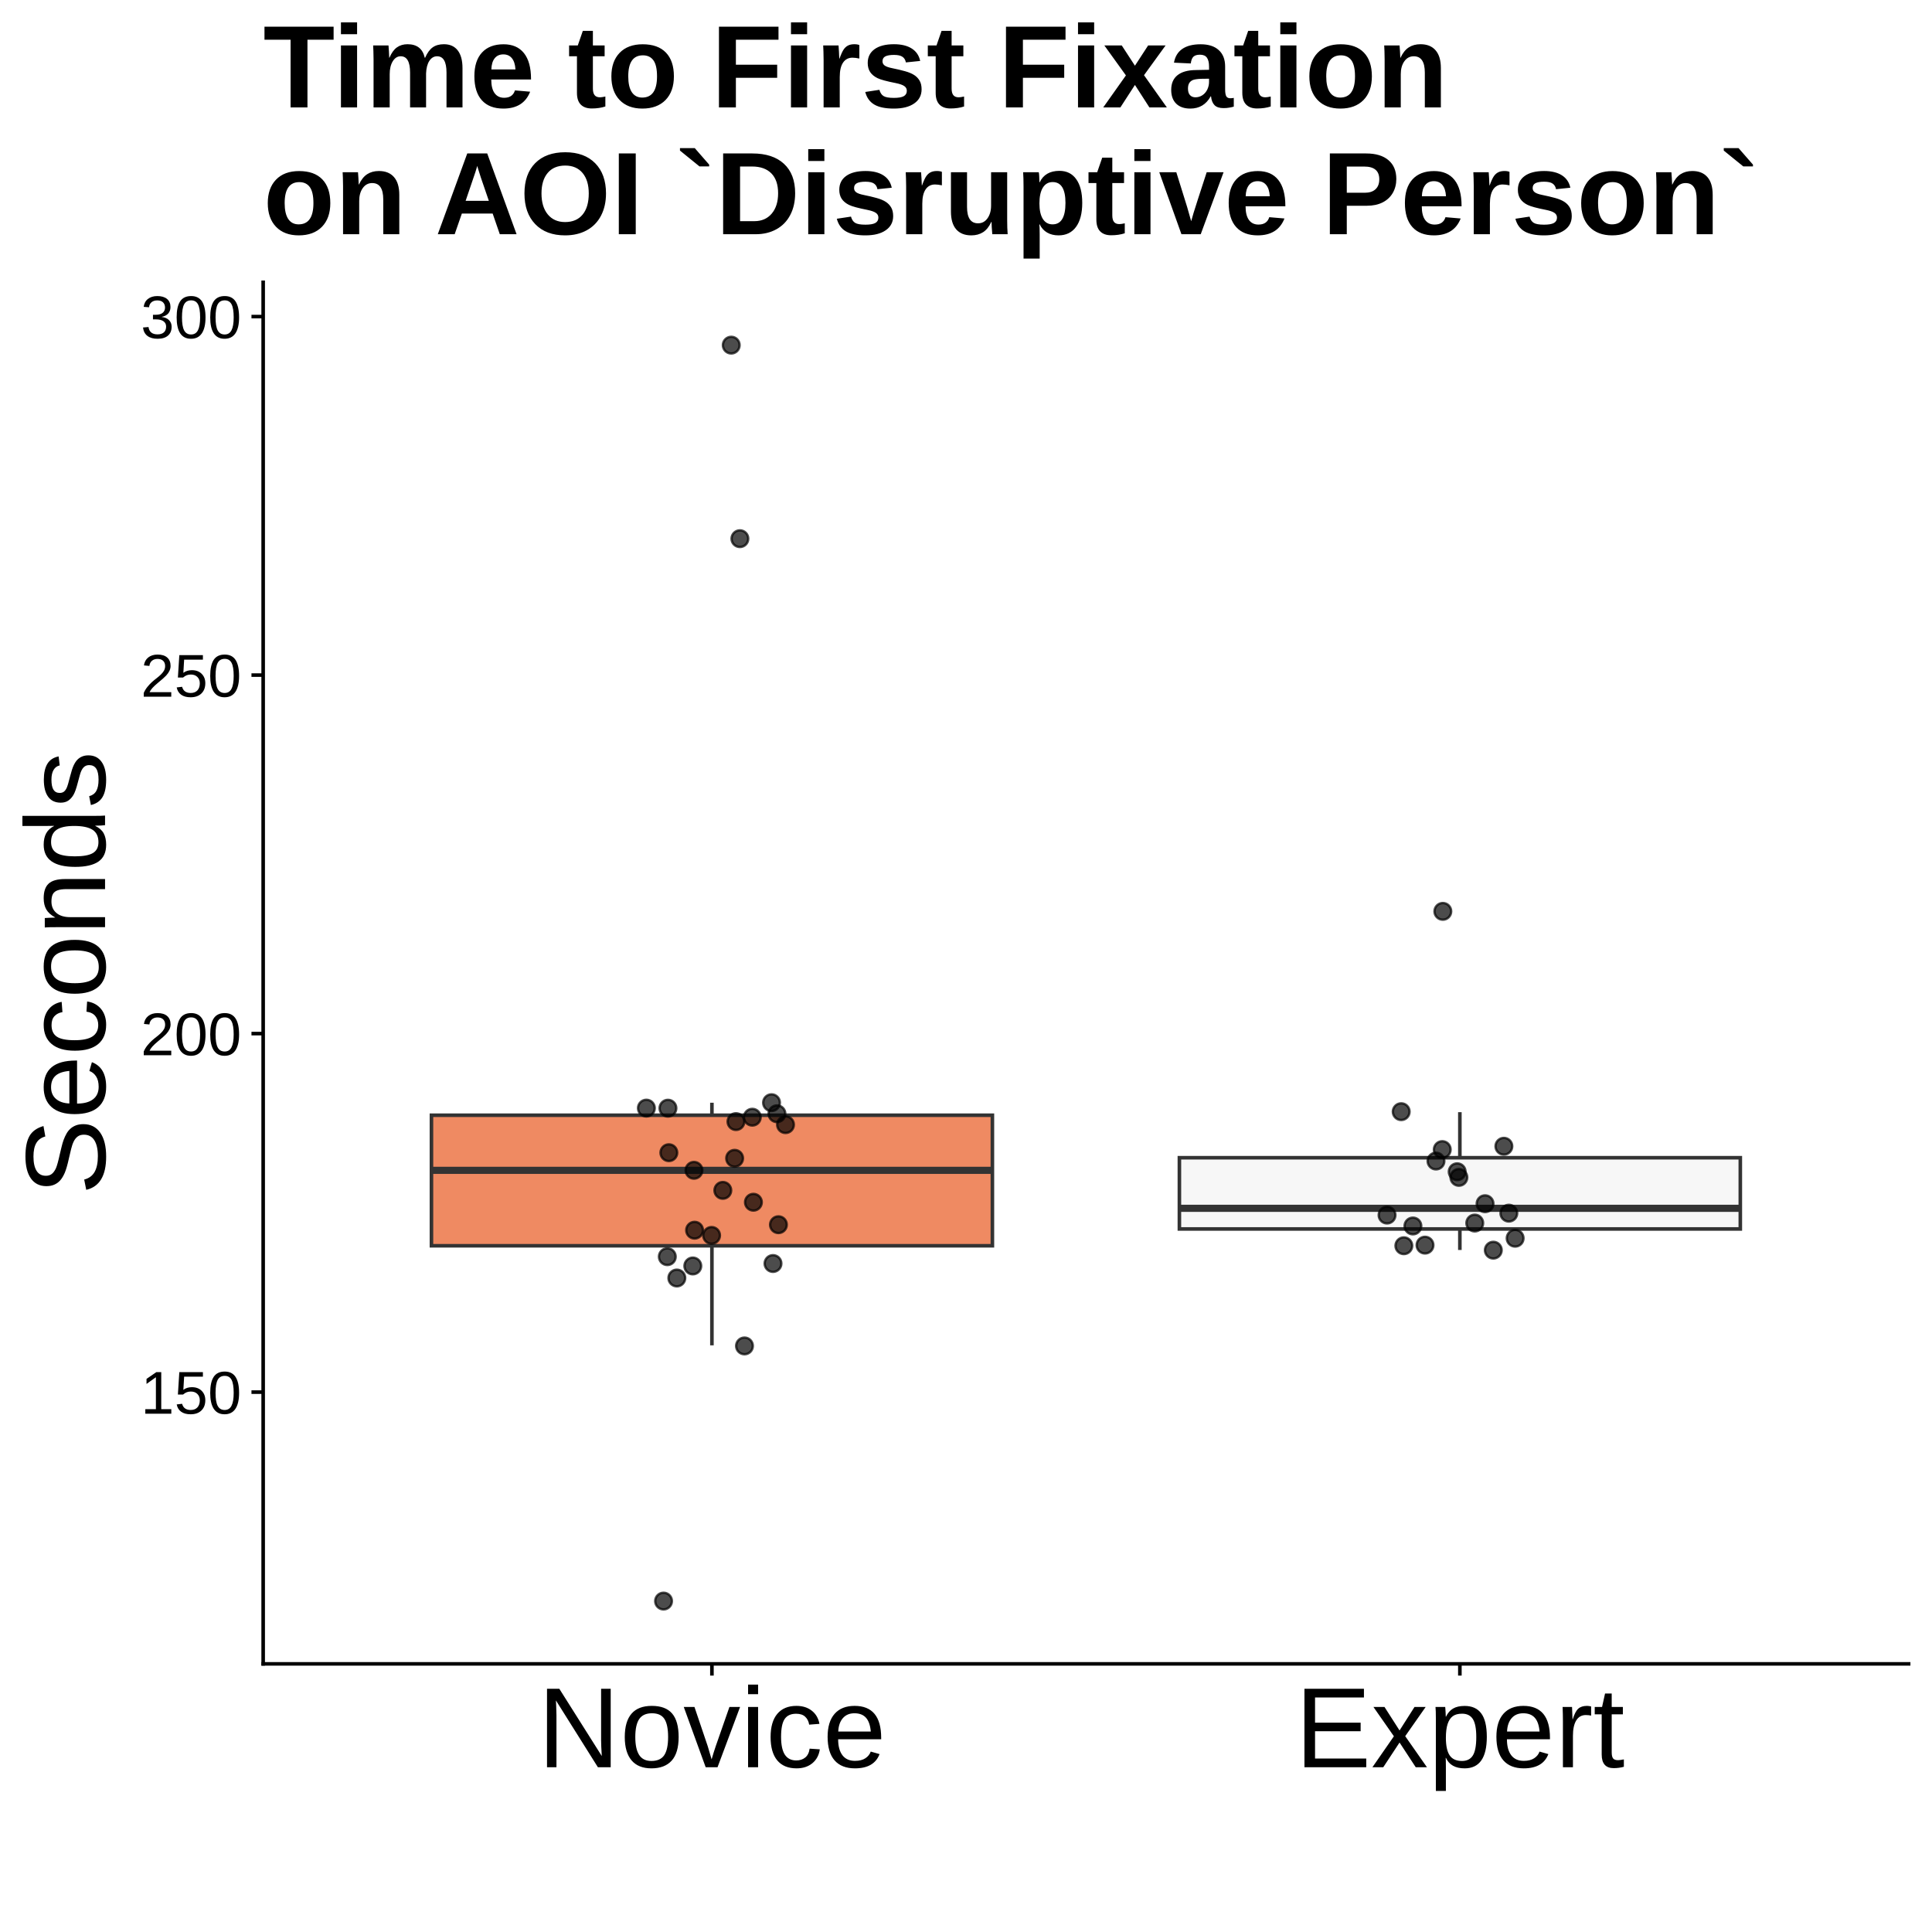
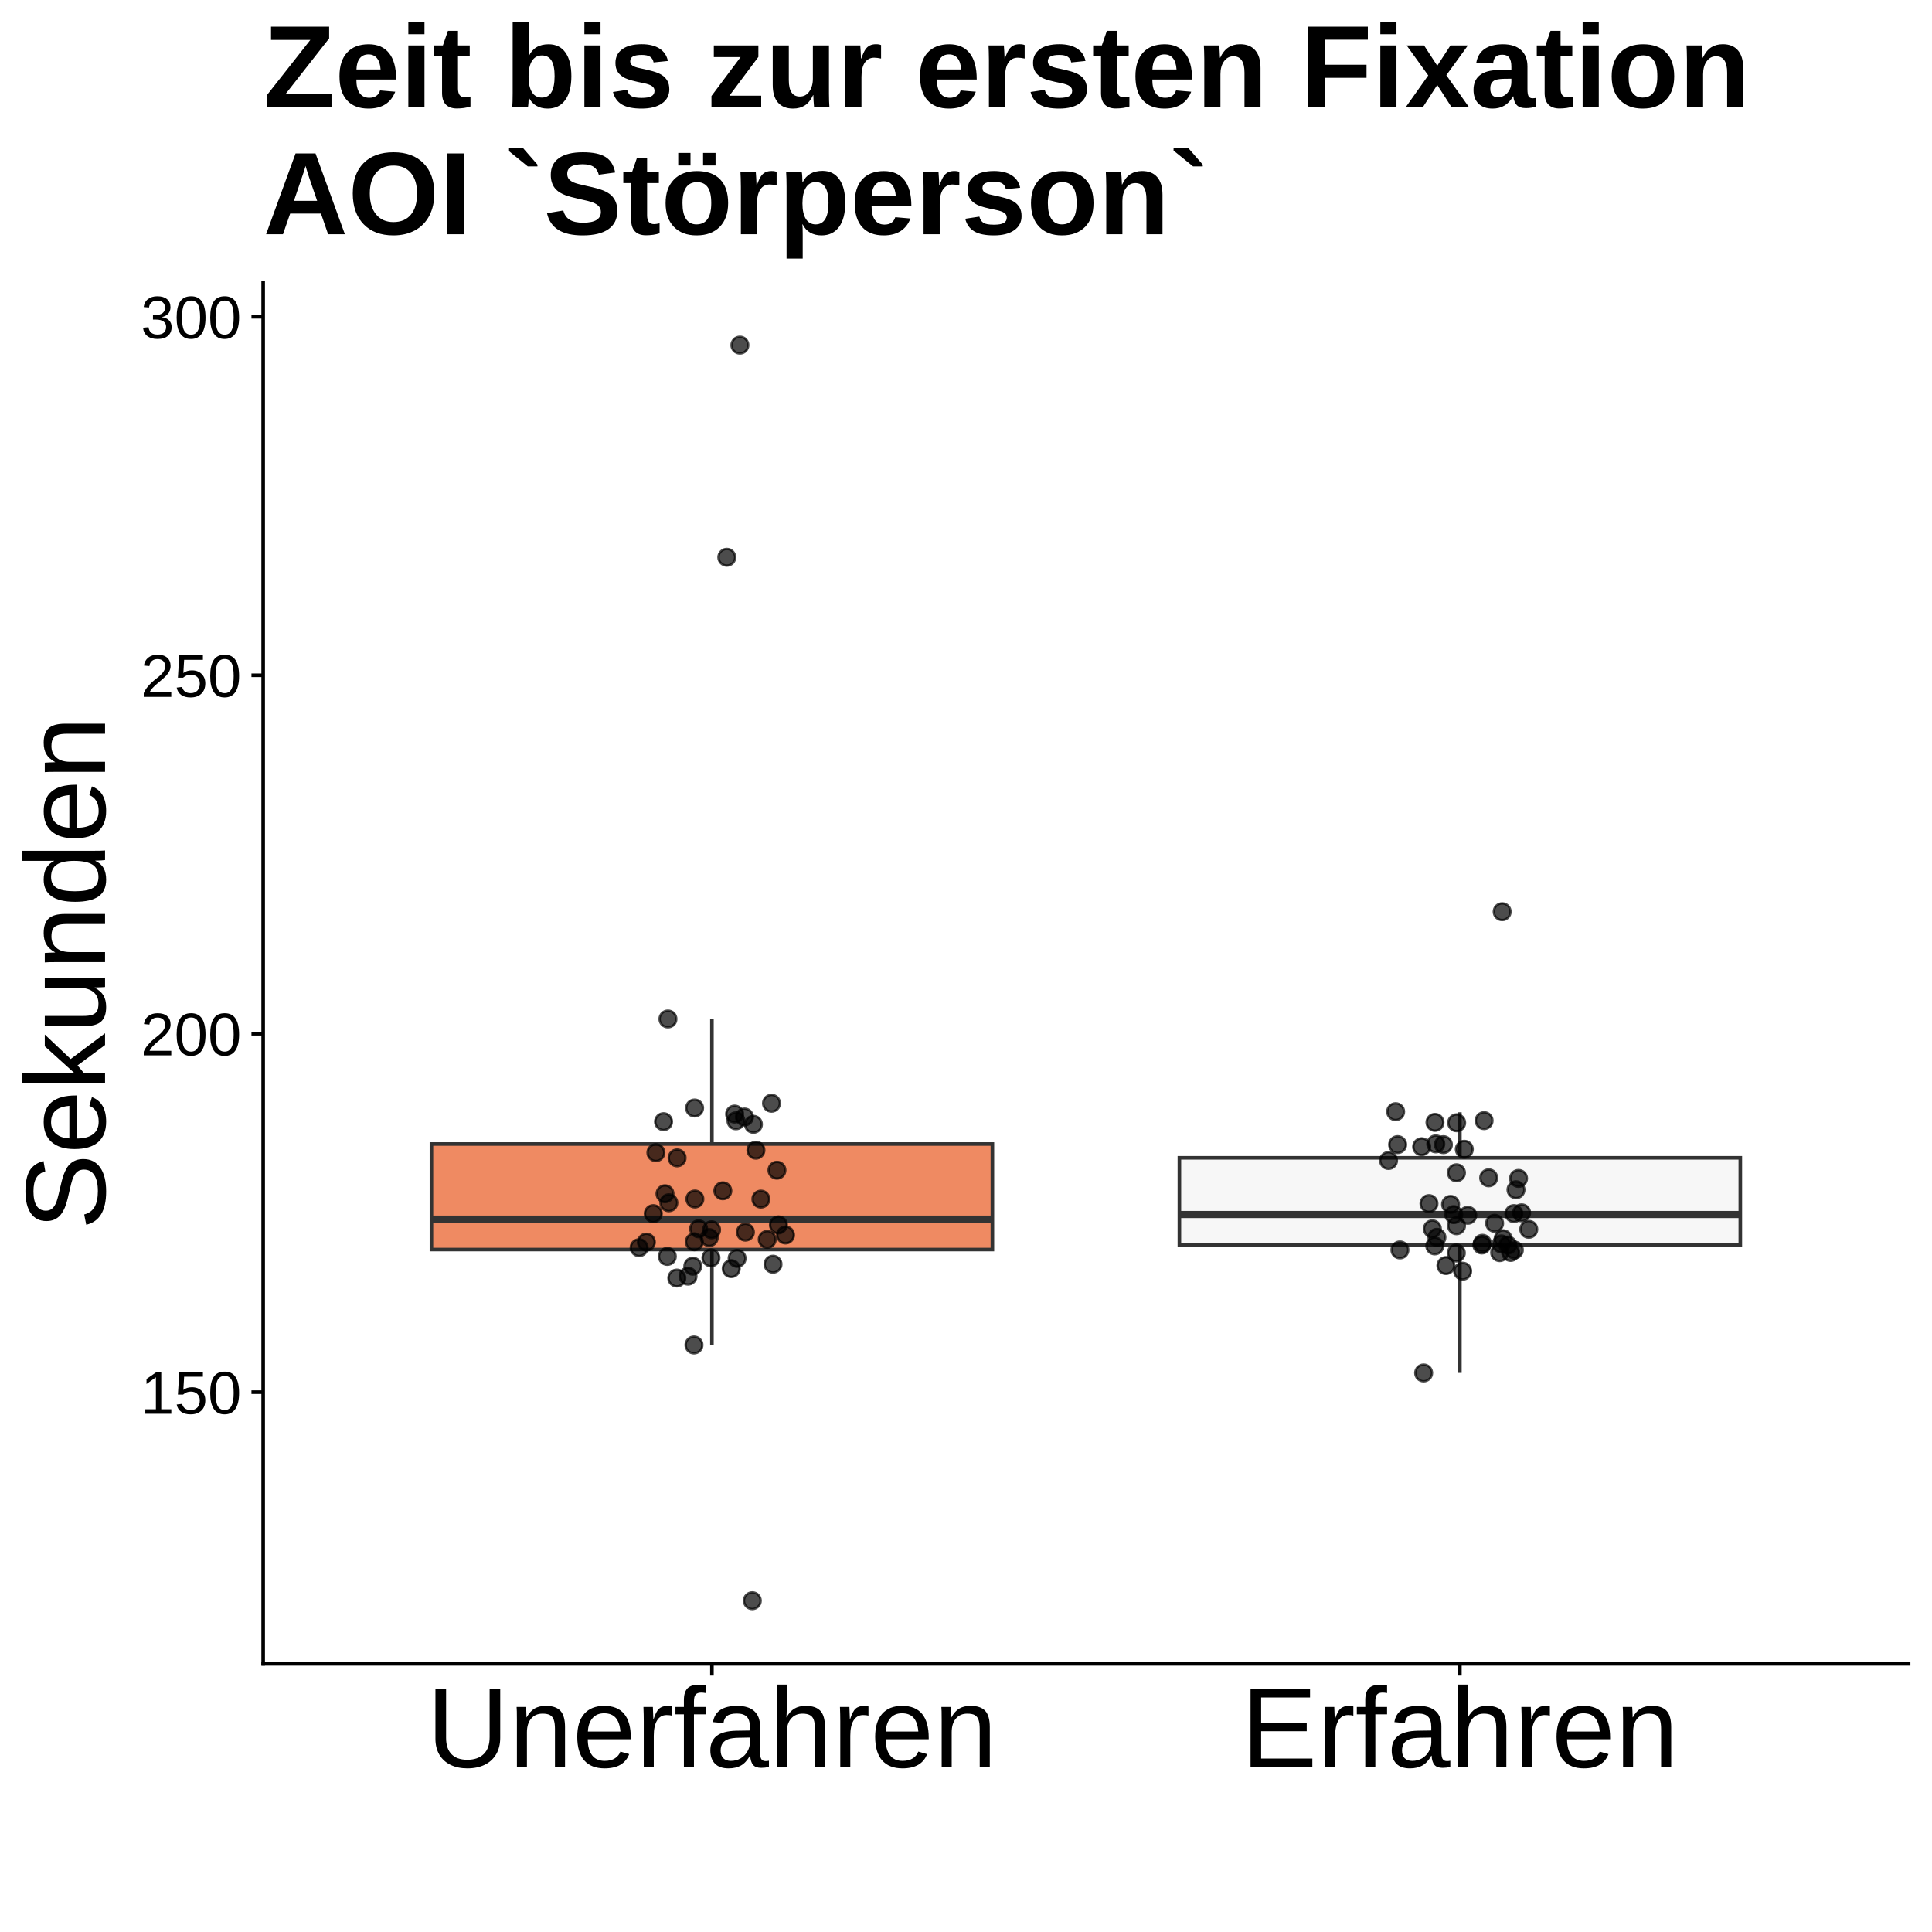
<svg xmlns="http://www.w3.org/2000/svg" class="svglite" width="576.00pt" height="576.00pt" viewBox="0 0 576.00 576.00">
  <defs>
    <style type="text/css">
    .svglite line, .svglite polyline, .svglite polygon, .svglite path, .svglite rect, .svglite circle {
      fill: none;
      stroke: #000000;
      stroke-linecap: round;
      stroke-linejoin: round;
      stroke-miterlimit: 10.00;
    }
    .svglite text {
      white-space: pre;
    }
  </style>
  </defs>
  <rect width="100%" height="100%" style="stroke: none; fill: none;" />
  <defs>
    <clipPath id="cpMC4wMHw1NzYuMDB8MC4wMHw1NzYuMDA=">
      <rect x="0.00" y="0.00" width="576.00" height="576.00" />
    </clipPath>
  </defs>
  <g clip-path="url(#cpMC4wMHw1NzYuMDB8MC4wMHw1NzYuMDA=)">
</g>
  <defs>
    <clipPath id="cpNzguNDZ8NTY5LjAzfDg0LjE3fDQ5Ni4wNg==">
      <rect x="78.46" y="84.17" width="490.57" height="411.89" />
    </clipPath>
  </defs>
  <g clip-path="url(#cpNzguNDZ8NTY5LjAzfDg0LjE3fDQ5Ni4wNg==)">
-     <line x1="212.25" y1="332.49" x2="212.25" y2="328.76" style="stroke-width: 1.07; stroke: #333333; stroke-linecap: butt;" />
-     <line x1="212.25" y1="371.41" x2="212.25" y2="401.10" style="stroke-width: 1.07; stroke: #333333; stroke-linecap: butt;" />
-     <polygon points="128.63,332.49 128.63,371.41 295.87,371.41 295.87,332.49 128.63,332.49 " style="stroke-width: 1.07; stroke: #333333; stroke-linecap: butt; stroke-linejoin: miter; fill: #EF8A62;" />
-     <line x1="128.63" y1="348.92" x2="295.87" y2="348.92" style="stroke-width: 2.13; stroke: #333333; stroke-linecap: butt; stroke-linejoin: miter;" />
-     <line x1="435.24" y1="345.16" x2="435.24" y2="331.58" style="stroke-width: 1.07; stroke: #333333; stroke-linecap: butt;" />
-     <line x1="435.24" y1="366.40" x2="435.24" y2="372.67" style="stroke-width: 1.07; stroke: #333333; stroke-linecap: butt;" />
-     <polygon points="351.62,345.16 351.62,366.40 518.85,366.40 518.85,345.16 351.62,345.16 " style="stroke-width: 1.07; stroke: #333333; stroke-linecap: butt; stroke-linejoin: miter; fill: #F7F7F7;" />
-     <line x1="351.62" y1="360.24" x2="518.85" y2="360.24" style="stroke-width: 2.13; stroke: #333333; stroke-linecap: butt; stroke-linejoin: miter;" />
-     <circle cx="201.79" cy="381.02" r="2.49" style="stroke-width: 0.71; stroke: #000000; stroke-opacity: 0.70; fill: #000000; fill-opacity: 0.70;" />
-     <circle cx="206.55" cy="377.43" r="2.49" style="stroke-width: 0.71; stroke: #000000; stroke-opacity: 0.70; fill: #000000; fill-opacity: 0.70;" />
-     <circle cx="215.50" cy="354.89" r="2.49" style="stroke-width: 0.71; stroke: #000000; stroke-opacity: 0.70; fill: #000000; fill-opacity: 0.70;" />
-     <circle cx="230.46" cy="376.70" r="2.49" style="stroke-width: 0.71; stroke: #000000; stroke-opacity: 0.70; fill: #000000; fill-opacity: 0.70;" />
-     <circle cx="198.95" cy="374.66" r="2.49" style="stroke-width: 0.71; stroke: #000000; stroke-opacity: 0.70; fill: #000000; fill-opacity: 0.70;" />
-     <circle cx="230.02" cy="328.75" r="2.49" style="stroke-width: 0.71; stroke: #000000; stroke-opacity: 0.70; fill: #000000; fill-opacity: 0.70;" />
-     <circle cx="232.08" cy="365.13" r="2.49" style="stroke-width: 0.71; stroke: #000000; stroke-opacity: 0.70; fill: #000000; fill-opacity: 0.70;" />
-     <circle cx="219.42" cy="334.39" r="2.49" style="stroke-width: 0.71; stroke: #000000; stroke-opacity: 0.70; fill: #000000; fill-opacity: 0.70;" />
-     <circle cx="218.01" cy="102.90" r="2.49" style="stroke-width: 0.71; stroke: #000000; stroke-opacity: 0.70; fill: #000000; fill-opacity: 0.70;" />
-     <circle cx="192.71" cy="330.37" r="2.49" style="stroke-width: 0.71; stroke: #000000; stroke-opacity: 0.70; fill: #000000; fill-opacity: 0.70;" />
-     <circle cx="199.14" cy="330.39" r="2.49" style="stroke-width: 0.71; stroke: #000000; stroke-opacity: 0.70; fill: #000000; fill-opacity: 0.70;" />
-     <circle cx="197.83" cy="477.34" r="2.49" style="stroke-width: 0.71; stroke: #000000; stroke-opacity: 0.70; fill: #000000; fill-opacity: 0.70;" />
-     <circle cx="220.59" cy="160.60" r="2.49" style="stroke-width: 0.71; stroke: #000000; stroke-opacity: 0.70; fill: #000000; fill-opacity: 0.70;" />
-     <circle cx="207.08" cy="366.77" r="2.49" style="stroke-width: 0.71; stroke: #000000; stroke-opacity: 0.70; fill: #000000; fill-opacity: 0.70;" />
-     <circle cx="224.29" cy="333.08" r="2.49" style="stroke-width: 0.71; stroke: #000000; stroke-opacity: 0.70; fill: #000000; fill-opacity: 0.70;" />
-     <circle cx="212.15" cy="368.32" r="2.49" style="stroke-width: 0.71; stroke: #000000; stroke-opacity: 0.70; fill: #000000; fill-opacity: 0.70;" />
-     <circle cx="221.96" cy="401.27" r="2.49" style="stroke-width: 0.71; stroke: #000000; stroke-opacity: 0.70; fill: #000000; fill-opacity: 0.70;" />
-     <circle cx="234.19" cy="335.30" r="2.49" style="stroke-width: 0.71; stroke: #000000; stroke-opacity: 0.70; fill: #000000; fill-opacity: 0.70;" />
-     <circle cx="206.90" cy="348.91" r="2.49" style="stroke-width: 0.71; stroke: #000000; stroke-opacity: 0.70; fill: #000000; fill-opacity: 0.70;" />
-     <circle cx="224.62" cy="358.43" r="2.49" style="stroke-width: 0.71; stroke: #000000; stroke-opacity: 0.70; fill: #000000; fill-opacity: 0.70;" />
-     <circle cx="231.64" cy="332.05" r="2.49" style="stroke-width: 0.71; stroke: #000000; stroke-opacity: 0.70; fill: #000000; fill-opacity: 0.70;" />
-     <circle cx="199.41" cy="343.66" r="2.49" style="stroke-width: 0.71; stroke: #000000; stroke-opacity: 0.70; fill: #000000; fill-opacity: 0.70;" />
-     <circle cx="219.02" cy="345.33" r="2.49" style="stroke-width: 0.71; stroke: #000000; stroke-opacity: 0.70; fill: #000000; fill-opacity: 0.70;" />
-     <circle cx="418.54" cy="371.40" r="2.49" style="stroke-width: 0.71; stroke: #000000; stroke-opacity: 0.70; fill: #000000; fill-opacity: 0.70;" />
-     <circle cx="424.85" cy="371.22" r="2.49" style="stroke-width: 0.71; stroke: #000000; stroke-opacity: 0.70; fill: #000000; fill-opacity: 0.70;" />
-     <circle cx="430.16" cy="271.71" r="2.49" style="stroke-width: 0.71; stroke: #000000; stroke-opacity: 0.70; fill: #000000; fill-opacity: 0.70;" />
-     <circle cx="413.53" cy="362.26" r="2.49" style="stroke-width: 0.71; stroke: #000000; stroke-opacity: 0.70; fill: #000000; fill-opacity: 0.70;" />
-     <circle cx="429.99" cy="342.73" r="2.49" style="stroke-width: 0.71; stroke: #000000; stroke-opacity: 0.70; fill: #000000; fill-opacity: 0.70;" />
-     <circle cx="451.72" cy="369.16" r="2.49" style="stroke-width: 0.71; stroke: #000000; stroke-opacity: 0.70; fill: #000000; fill-opacity: 0.70;" />
-     <circle cx="428.12" cy="346.15" r="2.49" style="stroke-width: 0.71; stroke: #000000; stroke-opacity: 0.70; fill: #000000; fill-opacity: 0.70;" />
-     <circle cx="434.44" cy="349.34" r="2.49" style="stroke-width: 0.71; stroke: #000000; stroke-opacity: 0.70; fill: #000000; fill-opacity: 0.70;" />
-     <circle cx="439.68" cy="364.64" r="2.49" style="stroke-width: 0.71; stroke: #000000; stroke-opacity: 0.70; fill: #000000; fill-opacity: 0.70;" />
-     <circle cx="434.95" cy="351.02" r="2.49" style="stroke-width: 0.71; stroke: #000000; stroke-opacity: 0.70; fill: #000000; fill-opacity: 0.70;" />
-     <circle cx="421.24" cy="365.51" r="2.49" style="stroke-width: 0.71; stroke: #000000; stroke-opacity: 0.70; fill: #000000; fill-opacity: 0.70;" />
-     <circle cx="449.84" cy="361.69" r="2.49" style="stroke-width: 0.71; stroke: #000000; stroke-opacity: 0.70; fill: #000000; fill-opacity: 0.70;" />
-     <circle cx="442.75" cy="358.87" r="2.49" style="stroke-width: 0.71; stroke: #000000; stroke-opacity: 0.70; fill: #000000; fill-opacity: 0.70;" />
-     <circle cx="448.36" cy="341.74" r="2.49" style="stroke-width: 0.71; stroke: #000000; stroke-opacity: 0.70; fill: #000000; fill-opacity: 0.70;" />
-     <circle cx="417.75" cy="331.43" r="2.49" style="stroke-width: 0.71; stroke: #000000; stroke-opacity: 0.70; fill: #000000; fill-opacity: 0.70;" />
-     <circle cx="445.21" cy="372.72" r="2.49" style="stroke-width: 0.71; stroke: #000000; stroke-opacity: 0.70; fill: #000000; fill-opacity: 0.70;" />
+     <line x1="212.25" y1="341.07" x2="212.25" y2="303.68" style="stroke-width: 1.07; stroke: #333333; stroke-linecap: butt;" />
+     <line x1="212.25" y1="372.54" x2="212.25" y2="401.12" style="stroke-width: 1.07; stroke: #333333; stroke-linecap: butt;" />
+     <polygon points="128.63,341.07 128.63,372.54 295.87,372.54 295.87,341.07 128.63,341.07 " style="stroke-width: 1.07; stroke: #333333; stroke-linecap: butt; stroke-linejoin: miter; fill: #EF8A62;" />
+     <line x1="128.63" y1="363.47" x2="295.87" y2="363.47" style="stroke-width: 2.13; stroke: #333333; stroke-linecap: butt; stroke-linejoin: miter;" />
+     <line x1="435.24" y1="345.19" x2="435.24" y2="331.61" style="stroke-width: 1.07; stroke: #333333; stroke-linecap: butt;" />
+     <line x1="435.24" y1="371.22" x2="435.24" y2="409.31" style="stroke-width: 1.07; stroke: #333333; stroke-linecap: butt;" />
+     <polygon points="351.62,345.19 351.62,371.22 518.85,371.22 518.85,345.19 351.62,345.19 " style="stroke-width: 1.07; stroke: #333333; stroke-linecap: butt; stroke-linejoin: miter; fill: #F7F7F7;" />
+     <line x1="351.62" y1="362.09" x2="518.85" y2="362.09" style="stroke-width: 2.13; stroke: #333333; stroke-linecap: butt; stroke-linejoin: miter;" />
+     <circle cx="201.79" cy="381.04" r="2.49" style="stroke-width: 0.71; stroke: #000000; stroke-opacity: 0.70; fill: #000000; fill-opacity: 0.70;" />
+     <circle cx="206.55" cy="377.50" r="2.49" style="stroke-width: 0.71; stroke: #000000; stroke-opacity: 0.70; fill: #000000; fill-opacity: 0.70;" />
+     <circle cx="215.50" cy="355.02" r="2.49" style="stroke-width: 0.71; stroke: #000000; stroke-opacity: 0.70; fill: #000000; fill-opacity: 0.70;" />
+     <circle cx="230.46" cy="376.91" r="2.49" style="stroke-width: 0.71; stroke: #000000; stroke-opacity: 0.70; fill: #000000; fill-opacity: 0.70;" />
+     <circle cx="198.95" cy="374.59" r="2.49" style="stroke-width: 0.71; stroke: #000000; stroke-opacity: 0.70; fill: #000000; fill-opacity: 0.70;" />
+     <circle cx="230.02" cy="328.92" r="2.49" style="stroke-width: 0.71; stroke: #000000; stroke-opacity: 0.70; fill: #000000; fill-opacity: 0.70;" />
+     <circle cx="232.08" cy="365.19" r="2.49" style="stroke-width: 0.71; stroke: #000000; stroke-opacity: 0.70; fill: #000000; fill-opacity: 0.70;" />
+     <circle cx="219.42" cy="334.15" r="2.49" style="stroke-width: 0.71; stroke: #000000; stroke-opacity: 0.70; fill: #000000; fill-opacity: 0.70;" />
+     <circle cx="218.01" cy="378.23" r="2.49" style="stroke-width: 0.71; stroke: #000000; stroke-opacity: 0.70; fill: #000000; fill-opacity: 0.70;" />
+     <circle cx="192.71" cy="370.32" r="2.49" style="stroke-width: 0.71; stroke: #000000; stroke-opacity: 0.70; fill: #000000; fill-opacity: 0.70;" />
+     <circle cx="199.14" cy="303.79" r="2.49" style="stroke-width: 0.71; stroke: #000000; stroke-opacity: 0.70; fill: #000000; fill-opacity: 0.70;" />
+     <circle cx="197.83" cy="334.41" r="2.49" style="stroke-width: 0.71; stroke: #000000; stroke-opacity: 0.70; fill: #000000; fill-opacity: 0.70;" />
+     <circle cx="220.59" cy="102.89" r="2.49" style="stroke-width: 0.71; stroke: #000000; stroke-opacity: 0.70; fill: #000000; fill-opacity: 0.70;" />
+     <circle cx="207.08" cy="330.34" r="2.49" style="stroke-width: 0.71; stroke: #000000; stroke-opacity: 0.70; fill: #000000; fill-opacity: 0.70;" />
+     <circle cx="224.29" cy="477.22" r="2.49" style="stroke-width: 0.71; stroke: #000000; stroke-opacity: 0.70; fill: #000000; fill-opacity: 0.70;" />
+     <circle cx="212.15" cy="366.65" r="2.49" style="stroke-width: 0.71; stroke: #000000; stroke-opacity: 0.70; fill: #000000; fill-opacity: 0.70;" />
+     <circle cx="221.96" cy="333.02" r="2.49" style="stroke-width: 0.71; stroke: #000000; stroke-opacity: 0.70; fill: #000000; fill-opacity: 0.70;" />
+     <circle cx="234.19" cy="368.20" r="2.49" style="stroke-width: 0.71; stroke: #000000; stroke-opacity: 0.70; fill: #000000; fill-opacity: 0.70;" />
+     <circle cx="206.90" cy="400.99" r="2.49" style="stroke-width: 0.71; stroke: #000000; stroke-opacity: 0.70; fill: #000000; fill-opacity: 0.70;" />
+     <circle cx="224.62" cy="335.20" r="2.49" style="stroke-width: 0.71; stroke: #000000; stroke-opacity: 0.70; fill: #000000; fill-opacity: 0.70;" />
+     <circle cx="231.64" cy="348.88" r="2.49" style="stroke-width: 0.71; stroke: #000000; stroke-opacity: 0.70; fill: #000000; fill-opacity: 0.70;" />
+     <circle cx="199.41" cy="358.59" r="2.49" style="stroke-width: 0.71; stroke: #000000; stroke-opacity: 0.70; fill: #000000; fill-opacity: 0.70;" />
+     <circle cx="219.02" cy="332.14" r="2.49" style="stroke-width: 0.71; stroke: #000000; stroke-opacity: 0.70; fill: #000000; fill-opacity: 0.70;" />
+     <circle cx="195.55" cy="343.65" r="2.49" style="stroke-width: 0.71; stroke: #000000; stroke-opacity: 0.70; fill: #000000; fill-opacity: 0.70;" />
+     <circle cx="201.87" cy="345.21" r="2.49" style="stroke-width: 0.71; stroke: #000000; stroke-opacity: 0.70; fill: #000000; fill-opacity: 0.70;" />
+     <circle cx="207.17" cy="357.47" r="2.49" style="stroke-width: 0.71; stroke: #000000; stroke-opacity: 0.70; fill: #000000; fill-opacity: 0.70;" />
+     <circle cx="190.55" cy="371.98" r="2.49" style="stroke-width: 0.71; stroke: #000000; stroke-opacity: 0.70; fill: #000000; fill-opacity: 0.70;" />
+     <circle cx="207.01" cy="370.22" r="2.49" style="stroke-width: 0.71; stroke: #000000; stroke-opacity: 0.70; fill: #000000; fill-opacity: 0.70;" />
+     <circle cx="228.74" cy="369.52" r="2.49" style="stroke-width: 0.71; stroke: #000000; stroke-opacity: 0.70; fill: #000000; fill-opacity: 0.70;" />
+     <circle cx="205.13" cy="380.47" r="2.49" style="stroke-width: 0.71; stroke: #000000; stroke-opacity: 0.70; fill: #000000; fill-opacity: 0.70;" />
+     <circle cx="211.45" cy="368.98" r="2.49" style="stroke-width: 0.71; stroke: #000000; stroke-opacity: 0.70; fill: #000000; fill-opacity: 0.70;" />
+     <circle cx="216.69" cy="166.14" r="2.49" style="stroke-width: 0.71; stroke: #000000; stroke-opacity: 0.70; fill: #000000; fill-opacity: 0.70;" />
+     <circle cx="211.96" cy="375.02" r="2.49" style="stroke-width: 0.71; stroke: #000000; stroke-opacity: 0.70; fill: #000000; fill-opacity: 0.70;" />
+     <circle cx="198.26" cy="355.90" r="2.49" style="stroke-width: 0.71; stroke: #000000; stroke-opacity: 0.70; fill: #000000; fill-opacity: 0.70;" />
+     <circle cx="226.85" cy="357.50" r="2.49" style="stroke-width: 0.71; stroke: #000000; stroke-opacity: 0.70; fill: #000000; fill-opacity: 0.70;" />
+     <circle cx="219.76" cy="375.17" r="2.49" style="stroke-width: 0.71; stroke: #000000; stroke-opacity: 0.70; fill: #000000; fill-opacity: 0.70;" />
+     <circle cx="225.37" cy="342.91" r="2.49" style="stroke-width: 0.71; stroke: #000000; stroke-opacity: 0.70; fill: #000000; fill-opacity: 0.70;" />
+     <circle cx="194.77" cy="361.83" r="2.49" style="stroke-width: 0.71; stroke: #000000; stroke-opacity: 0.70; fill: #000000; fill-opacity: 0.70;" />
+     <circle cx="222.23" cy="367.35" r="2.49" style="stroke-width: 0.71; stroke: #000000; stroke-opacity: 0.70; fill: #000000; fill-opacity: 0.70;" />
+     <circle cx="208.29" cy="366.35" r="2.49" style="stroke-width: 0.71; stroke: #000000; stroke-opacity: 0.70; fill: #000000; fill-opacity: 0.70;" />
+     <circle cx="449.55" cy="371.20" r="2.49" style="stroke-width: 0.71; stroke: #000000; stroke-opacity: 0.70; fill: #000000; fill-opacity: 0.70;" />
+     <circle cx="441.79" cy="371.18" r="2.49" style="stroke-width: 0.71; stroke: #000000; stroke-opacity: 0.70; fill: #000000; fill-opacity: 0.70;" />
+     <circle cx="447.85" cy="271.81" r="2.49" style="stroke-width: 0.71; stroke: #000000; stroke-opacity: 0.70; fill: #000000; fill-opacity: 0.70;" />
+     <circle cx="437.60" cy="362.32" r="2.49" style="stroke-width: 0.71; stroke: #000000; stroke-opacity: 0.70; fill: #000000; fill-opacity: 0.70;" />
+     <circle cx="436.56" cy="342.64" r="2.49" style="stroke-width: 0.71; stroke: #000000; stroke-opacity: 0.70; fill: #000000; fill-opacity: 0.70;" />
+     <circle cx="448.14" cy="369.31" r="2.49" style="stroke-width: 0.71; stroke: #000000; stroke-opacity: 0.70; fill: #000000; fill-opacity: 0.70;" />
+     <circle cx="413.98" cy="345.99" r="2.49" style="stroke-width: 0.71; stroke: #000000; stroke-opacity: 0.70; fill: #000000; fill-opacity: 0.70;" />
+     <circle cx="434.22" cy="349.65" r="2.49" style="stroke-width: 0.71; stroke: #000000; stroke-opacity: 0.70; fill: #000000; fill-opacity: 0.70;" />
+     <circle cx="445.60" cy="364.71" r="2.49" style="stroke-width: 0.71; stroke: #000000; stroke-opacity: 0.70; fill: #000000; fill-opacity: 0.70;" />
+     <circle cx="443.83" cy="351.15" r="2.49" style="stroke-width: 0.71; stroke: #000000; stroke-opacity: 0.70; fill: #000000; fill-opacity: 0.70;" />
+     <circle cx="434.24" cy="365.44" r="2.49" style="stroke-width: 0.71; stroke: #000000; stroke-opacity: 0.70; fill: #000000; fill-opacity: 0.70;" />
+     <circle cx="451.34" cy="361.82" r="2.49" style="stroke-width: 0.71; stroke: #000000; stroke-opacity: 0.70; fill: #000000; fill-opacity: 0.70;" />
+     <circle cx="432.47" cy="359.08" r="2.49" style="stroke-width: 0.71; stroke: #000000; stroke-opacity: 0.70; fill: #000000; fill-opacity: 0.70;" />
+     <circle cx="423.85" cy="341.88" r="2.49" style="stroke-width: 0.71; stroke: #000000; stroke-opacity: 0.70; fill: #000000; fill-opacity: 0.70;" />
+     <circle cx="416.09" cy="331.43" r="2.49" style="stroke-width: 0.71; stroke: #000000; stroke-opacity: 0.70; fill: #000000; fill-opacity: 0.70;" />
+     <circle cx="417.37" cy="372.65" r="2.49" style="stroke-width: 0.71; stroke: #000000; stroke-opacity: 0.70; fill: #000000; fill-opacity: 0.70;" />
+     <circle cx="427.04" cy="366.36" r="2.49" style="stroke-width: 0.71; stroke: #000000; stroke-opacity: 0.70; fill: #000000; fill-opacity: 0.70;" />
+     <circle cx="436.07" cy="378.99" r="2.49" style="stroke-width: 0.71; stroke: #000000; stroke-opacity: 0.70; fill: #000000; fill-opacity: 0.70;" />
+     <circle cx="442.46" cy="334.10" r="2.49" style="stroke-width: 0.71; stroke: #000000; stroke-opacity: 0.70; fill: #000000; fill-opacity: 0.70;" />
+     <circle cx="431.08" cy="377.31" r="2.49" style="stroke-width: 0.71; stroke: #000000; stroke-opacity: 0.70; fill: #000000; fill-opacity: 0.70;" />
+     <circle cx="453.65" cy="361.59" r="2.49" style="stroke-width: 0.71; stroke: #000000; stroke-opacity: 0.70; fill: #000000; fill-opacity: 0.70;" />
+     <circle cx="426.03" cy="358.84" r="2.49" style="stroke-width: 0.71; stroke: #000000; stroke-opacity: 0.70; fill: #000000; fill-opacity: 0.70;" />
+     <circle cx="433.41" cy="362.12" r="2.49" style="stroke-width: 0.71; stroke: #000000; stroke-opacity: 0.70; fill: #000000; fill-opacity: 0.70;" />
+     <circle cx="427.76" cy="371.45" r="2.49" style="stroke-width: 0.71; stroke: #000000; stroke-opacity: 0.70; fill: #000000; fill-opacity: 0.70;" />
+     <circle cx="441.96" cy="370.67" r="2.49" style="stroke-width: 0.71; stroke: #000000; stroke-opacity: 0.70; fill: #000000; fill-opacity: 0.70;" />
+     <circle cx="424.44" cy="409.33" r="2.49" style="stroke-width: 0.71; stroke: #000000; stroke-opacity: 0.70; fill: #000000; fill-opacity: 0.70;" />
+     <circle cx="434.28" cy="334.74" r="2.49" style="stroke-width: 0.71; stroke: #000000; stroke-opacity: 0.70; fill: #000000; fill-opacity: 0.70;" />
+     <circle cx="447.11" cy="373.46" r="2.49" style="stroke-width: 0.71; stroke: #000000; stroke-opacity: 0.70; fill: #000000; fill-opacity: 0.70;" />
+     <circle cx="416.69" cy="341.25" r="2.49" style="stroke-width: 0.71; stroke: #000000; stroke-opacity: 0.70; fill: #000000; fill-opacity: 0.70;" />
+     <circle cx="451.97" cy="354.71" r="2.49" style="stroke-width: 0.71; stroke: #000000; stroke-opacity: 0.70; fill: #000000; fill-opacity: 0.70;" />
+     <circle cx="428.06" cy="341.03" r="2.49" style="stroke-width: 0.71; stroke: #000000; stroke-opacity: 0.70; fill: #000000; fill-opacity: 0.70;" />
+     <circle cx="450.37" cy="373.40" r="2.49" style="stroke-width: 0.71; stroke: #000000; stroke-opacity: 0.70; fill: #000000; fill-opacity: 0.70;" />
+     <circle cx="428.40" cy="368.90" r="2.49" style="stroke-width: 0.71; stroke: #000000; stroke-opacity: 0.70; fill: #000000; fill-opacity: 0.70;" />
+     <circle cx="427.82" cy="334.62" r="2.49" style="stroke-width: 0.71; stroke: #000000; stroke-opacity: 0.70; fill: #000000; fill-opacity: 0.70;" />
+     <circle cx="434.18" cy="373.57" r="2.49" style="stroke-width: 0.71; stroke: #000000; stroke-opacity: 0.70; fill: #000000; fill-opacity: 0.70;" />
+     <circle cx="452.73" cy="351.33" r="2.49" style="stroke-width: 0.71; stroke: #000000; stroke-opacity: 0.70; fill: #000000; fill-opacity: 0.70;" />
+     <circle cx="451.48" cy="372.68" r="2.49" style="stroke-width: 0.71; stroke: #000000; stroke-opacity: 0.70; fill: #000000; fill-opacity: 0.70;" />
+     <circle cx="430.33" cy="341.26" r="2.49" style="stroke-width: 0.71; stroke: #000000; stroke-opacity: 0.70; fill: #000000; fill-opacity: 0.70;" />
+     <circle cx="447.60" cy="370.86" r="2.49" style="stroke-width: 0.71; stroke: #000000; stroke-opacity: 0.70; fill: #000000; fill-opacity: 0.70;" />
+     <circle cx="455.78" cy="366.51" r="2.49" style="stroke-width: 0.71; stroke: #000000; stroke-opacity: 0.70; fill: #000000; fill-opacity: 0.70;" />
  </g>
  <g clip-path="url(#cpMC4wMHw1NzYuMDB8MC4wMHw1NzYuMDA=)">
    <polyline points="78.46,496.06 78.46,84.17 " style="stroke-width: 1.07; stroke-linecap: square;" />
-     <text x="71.98" y="421.48" text-anchor="end" style="font-size: 18.00px; font-family: &quot;Arial&quot;;" textLength="30.02px" lengthAdjust="spacingAndGlyphs">150</text>
-     <text x="71.98" y="314.60" text-anchor="end" style="font-size: 18.00px; font-family: &quot;Arial&quot;;" textLength="30.02px" lengthAdjust="spacingAndGlyphs">200</text>
-     <text x="71.98" y="207.71" text-anchor="end" style="font-size: 18.00px; font-family: &quot;Arial&quot;;" textLength="30.02px" lengthAdjust="spacingAndGlyphs">250</text>
-     <text x="71.98" y="100.83" text-anchor="end" style="font-size: 18.00px; font-family: &quot;Arial&quot;;" textLength="30.02px" lengthAdjust="spacingAndGlyphs">300</text>
-     <polyline points="74.97,415.04 78.46,415.04 " style="stroke-width: 1.07; stroke-linecap: butt;" />
-     <polyline points="74.97,308.15 78.46,308.15 " style="stroke-width: 1.07; stroke-linecap: butt;" />
-     <polyline points="74.97,201.27 78.46,201.27 " style="stroke-width: 1.07; stroke-linecap: butt;" />
-     <polyline points="74.97,94.38 78.46,94.38 " style="stroke-width: 1.07; stroke-linecap: butt;" />
+     <text x="71.98" y="421.50" text-anchor="end" style="font-size: 18.00px; font-family: &quot;Arial&quot;;" textLength="30.02px" lengthAdjust="spacingAndGlyphs">150</text>
+     <text x="71.98" y="314.63" text-anchor="end" style="font-size: 18.00px; font-family: &quot;Arial&quot;;" textLength="30.02px" lengthAdjust="spacingAndGlyphs">200</text>
+     <text x="71.98" y="207.76" text-anchor="end" style="font-size: 18.00px; font-family: &quot;Arial&quot;;" textLength="30.02px" lengthAdjust="spacingAndGlyphs">250</text>
+     <text x="71.98" y="100.89" text-anchor="end" style="font-size: 18.00px; font-family: &quot;Arial&quot;;" textLength="30.02px" lengthAdjust="spacingAndGlyphs">300</text>
+     <polyline points="74.97,415.06 78.46,415.06 " style="stroke-width: 1.07; stroke-linecap: butt;" />
+     <polyline points="74.97,308.19 78.46,308.19 " style="stroke-width: 1.07; stroke-linecap: butt;" />
+     <polyline points="74.97,201.32 78.46,201.32 " style="stroke-width: 1.07; stroke-linecap: butt;" />
+     <polyline points="74.97,94.45 78.46,94.45 " style="stroke-width: 1.07; stroke-linecap: butt;" />
    <polyline points="78.46,496.06 569.03,496.06 " style="stroke-width: 1.07; stroke-linecap: square;" />
    <polyline points="212.25,499.55 212.25,496.06 " style="stroke-width: 1.07; stroke-linecap: butt;" />
    <polyline points="435.24,499.55 435.24,496.06 " style="stroke-width: 1.07; stroke-linecap: butt;" />
-     <text x="212.25" y="526.88" text-anchor="middle" style="font-size: 34.00px; font-family: &quot;Arial&quot;;" textLength="103.92px" lengthAdjust="spacingAndGlyphs">Novice</text>
-     <text x="435.24" y="526.88" text-anchor="middle" style="font-size: 34.00px; font-family: &quot;Arial&quot;;" textLength="98.26px" lengthAdjust="spacingAndGlyphs">Expert</text>
-     <text transform="translate(31.32,290.12) rotate(-90)" text-anchor="middle" style="font-size: 34.00px; font-family: &quot;Arial&quot;;" textLength="132.31px" lengthAdjust="spacingAndGlyphs">Seconds</text>
-     <text x="78.46" y="32.03" style="font-size: 35.00px; font-weight: bold; font-family: &quot;Arial&quot;;" textLength="353.28px" lengthAdjust="spacingAndGlyphs">Time to First Fixation</text>
-     <text x="78.46" y="69.83" style="font-size: 35.00px; font-weight: bold; font-family: &quot;Arial&quot;;" textLength="445.96px" lengthAdjust="spacingAndGlyphs">on AOI `Disruptive Person`</text>
+     <text x="212.25" y="526.88" text-anchor="middle" style="font-size: 34.00px; font-family: &quot;Arial&quot;;" textLength="170.08px" lengthAdjust="spacingAndGlyphs">Unerfahren</text>
+     <text x="435.24" y="526.88" text-anchor="middle" style="font-size: 34.00px; font-family: &quot;Arial&quot;;" textLength="130.39px" lengthAdjust="spacingAndGlyphs">Erfahren</text>
+     <text transform="translate(31.32,290.12) rotate(-90)" text-anchor="middle" style="font-size: 34.00px; font-family: &quot;Arial&quot;;" textLength="153.12px" lengthAdjust="spacingAndGlyphs">Sekunden</text>
+     <text x="78.46" y="32.03" style="font-size: 35.00px; font-weight: bold; font-family: &quot;Arial&quot;;" textLength="443.40px" lengthAdjust="spacingAndGlyphs">Zeit bis zur ersten Fixation</text>
+     <text x="78.46" y="69.83" style="font-size: 35.00px; font-weight: bold; font-family: &quot;Arial&quot;;" textLength="281.94px" lengthAdjust="spacingAndGlyphs">AOI `Störperson`</text>
  </g>
</svg>
